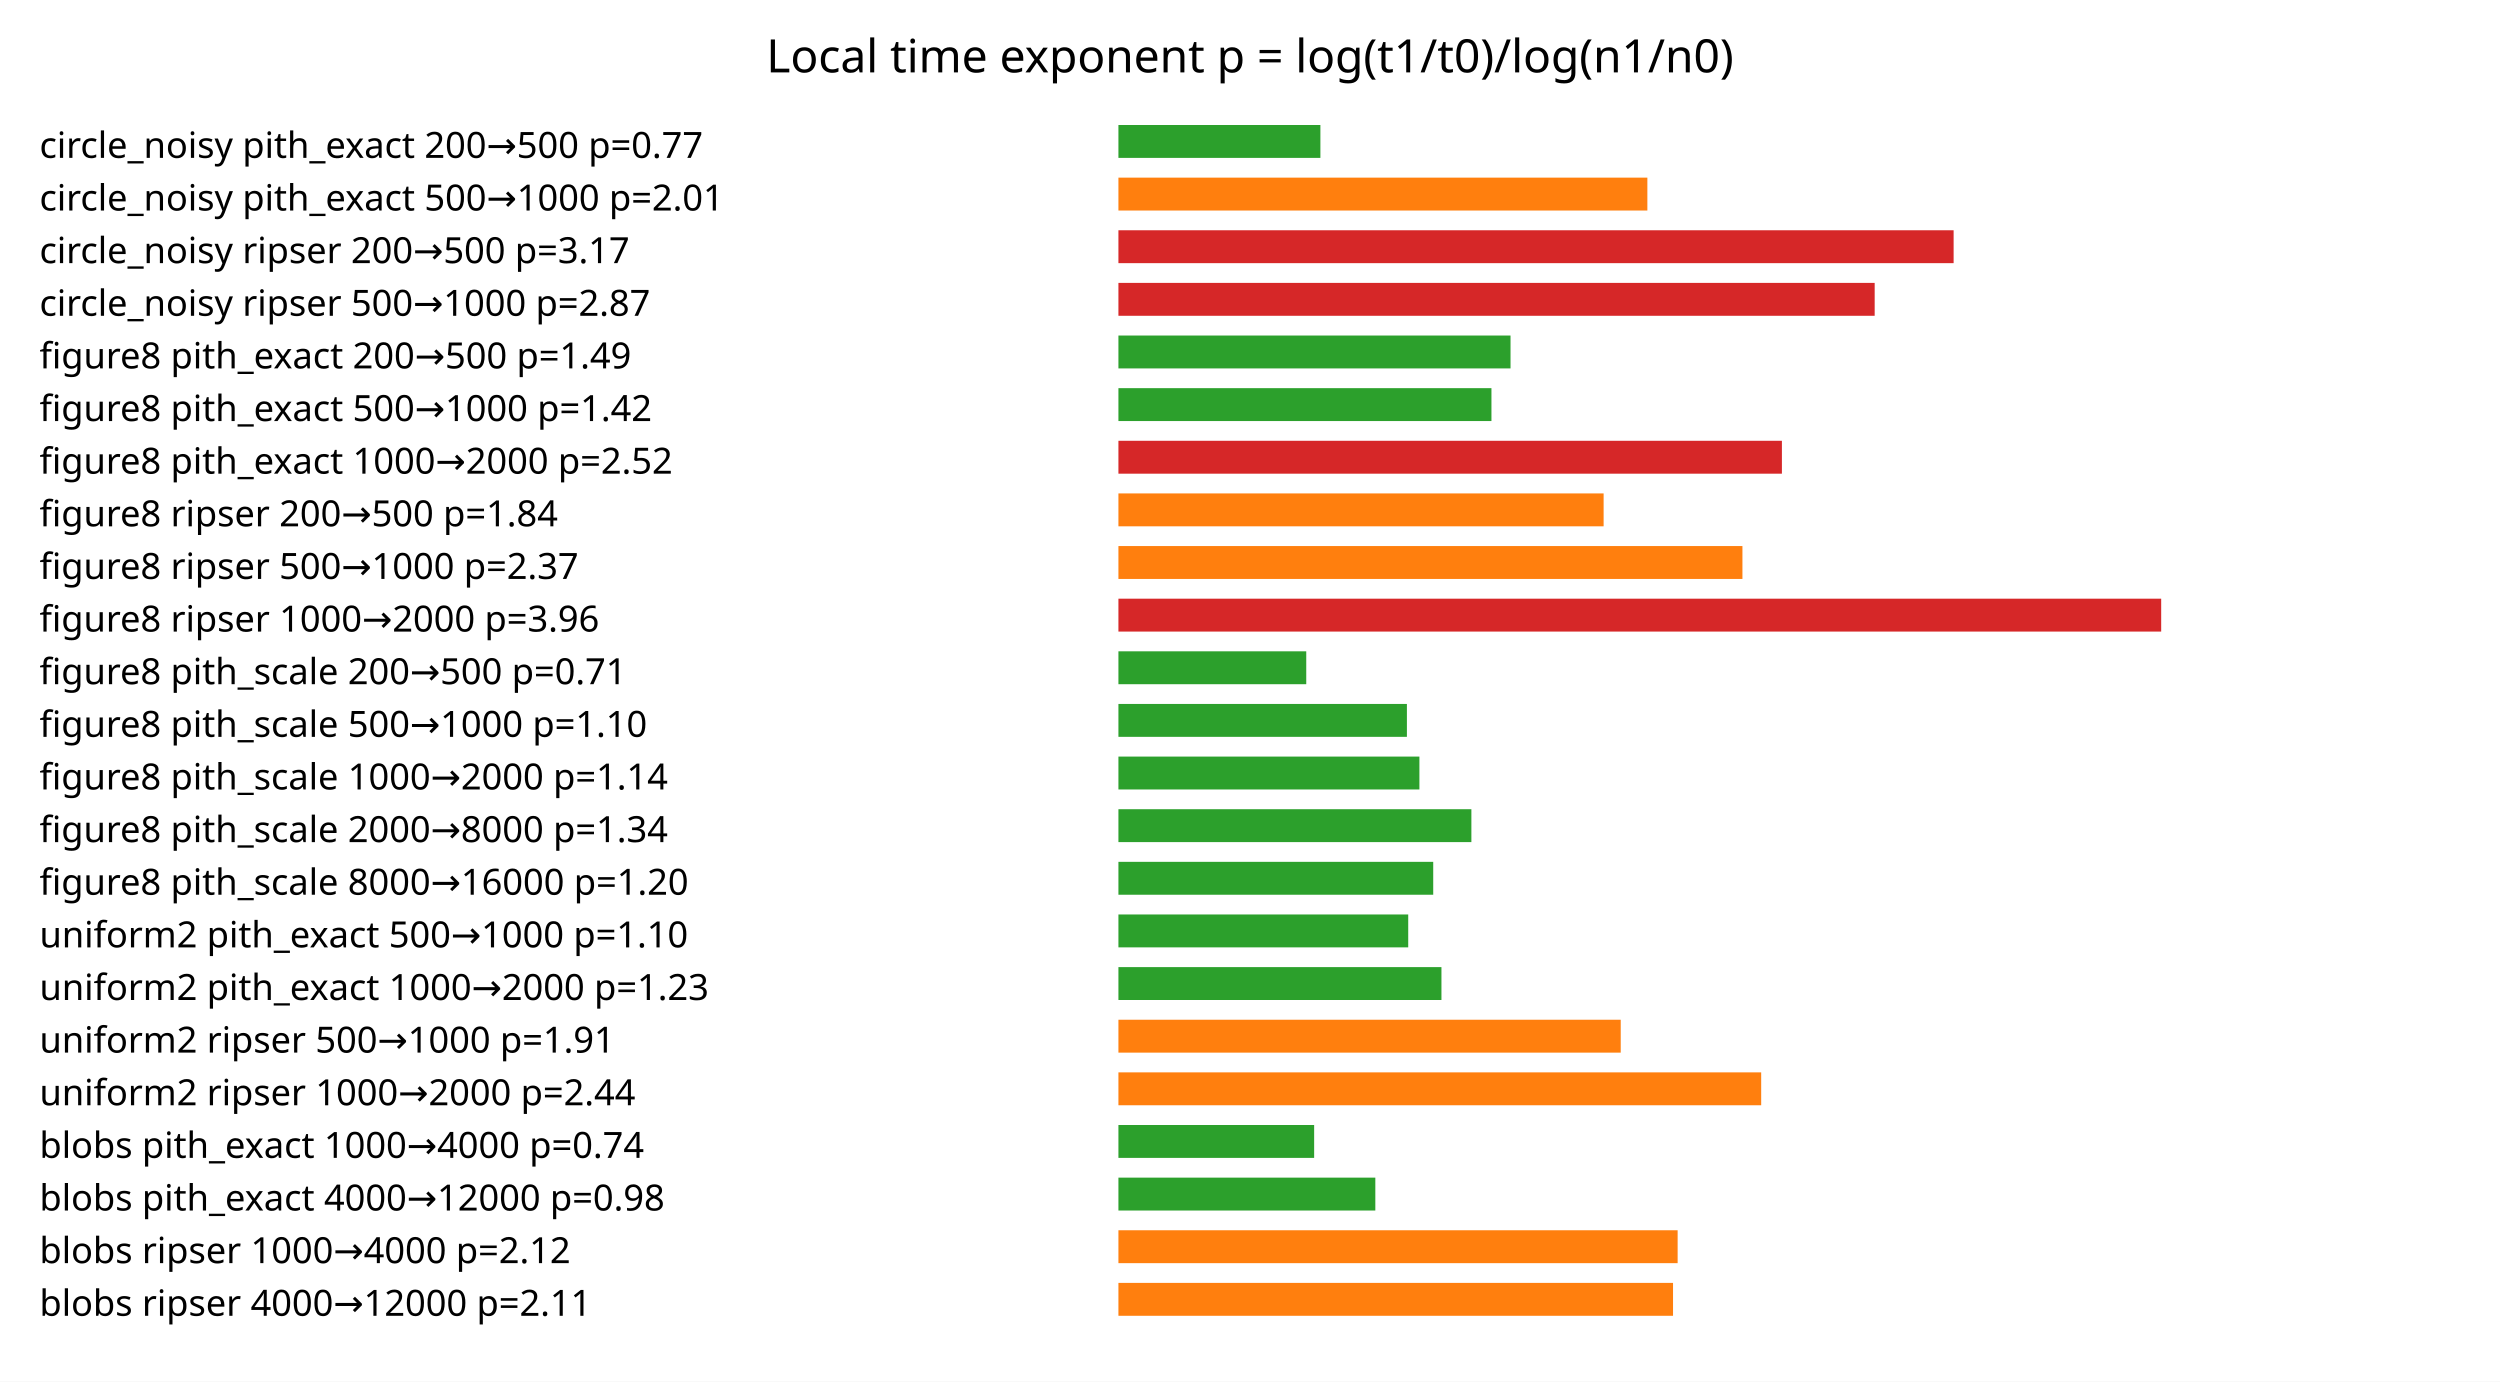
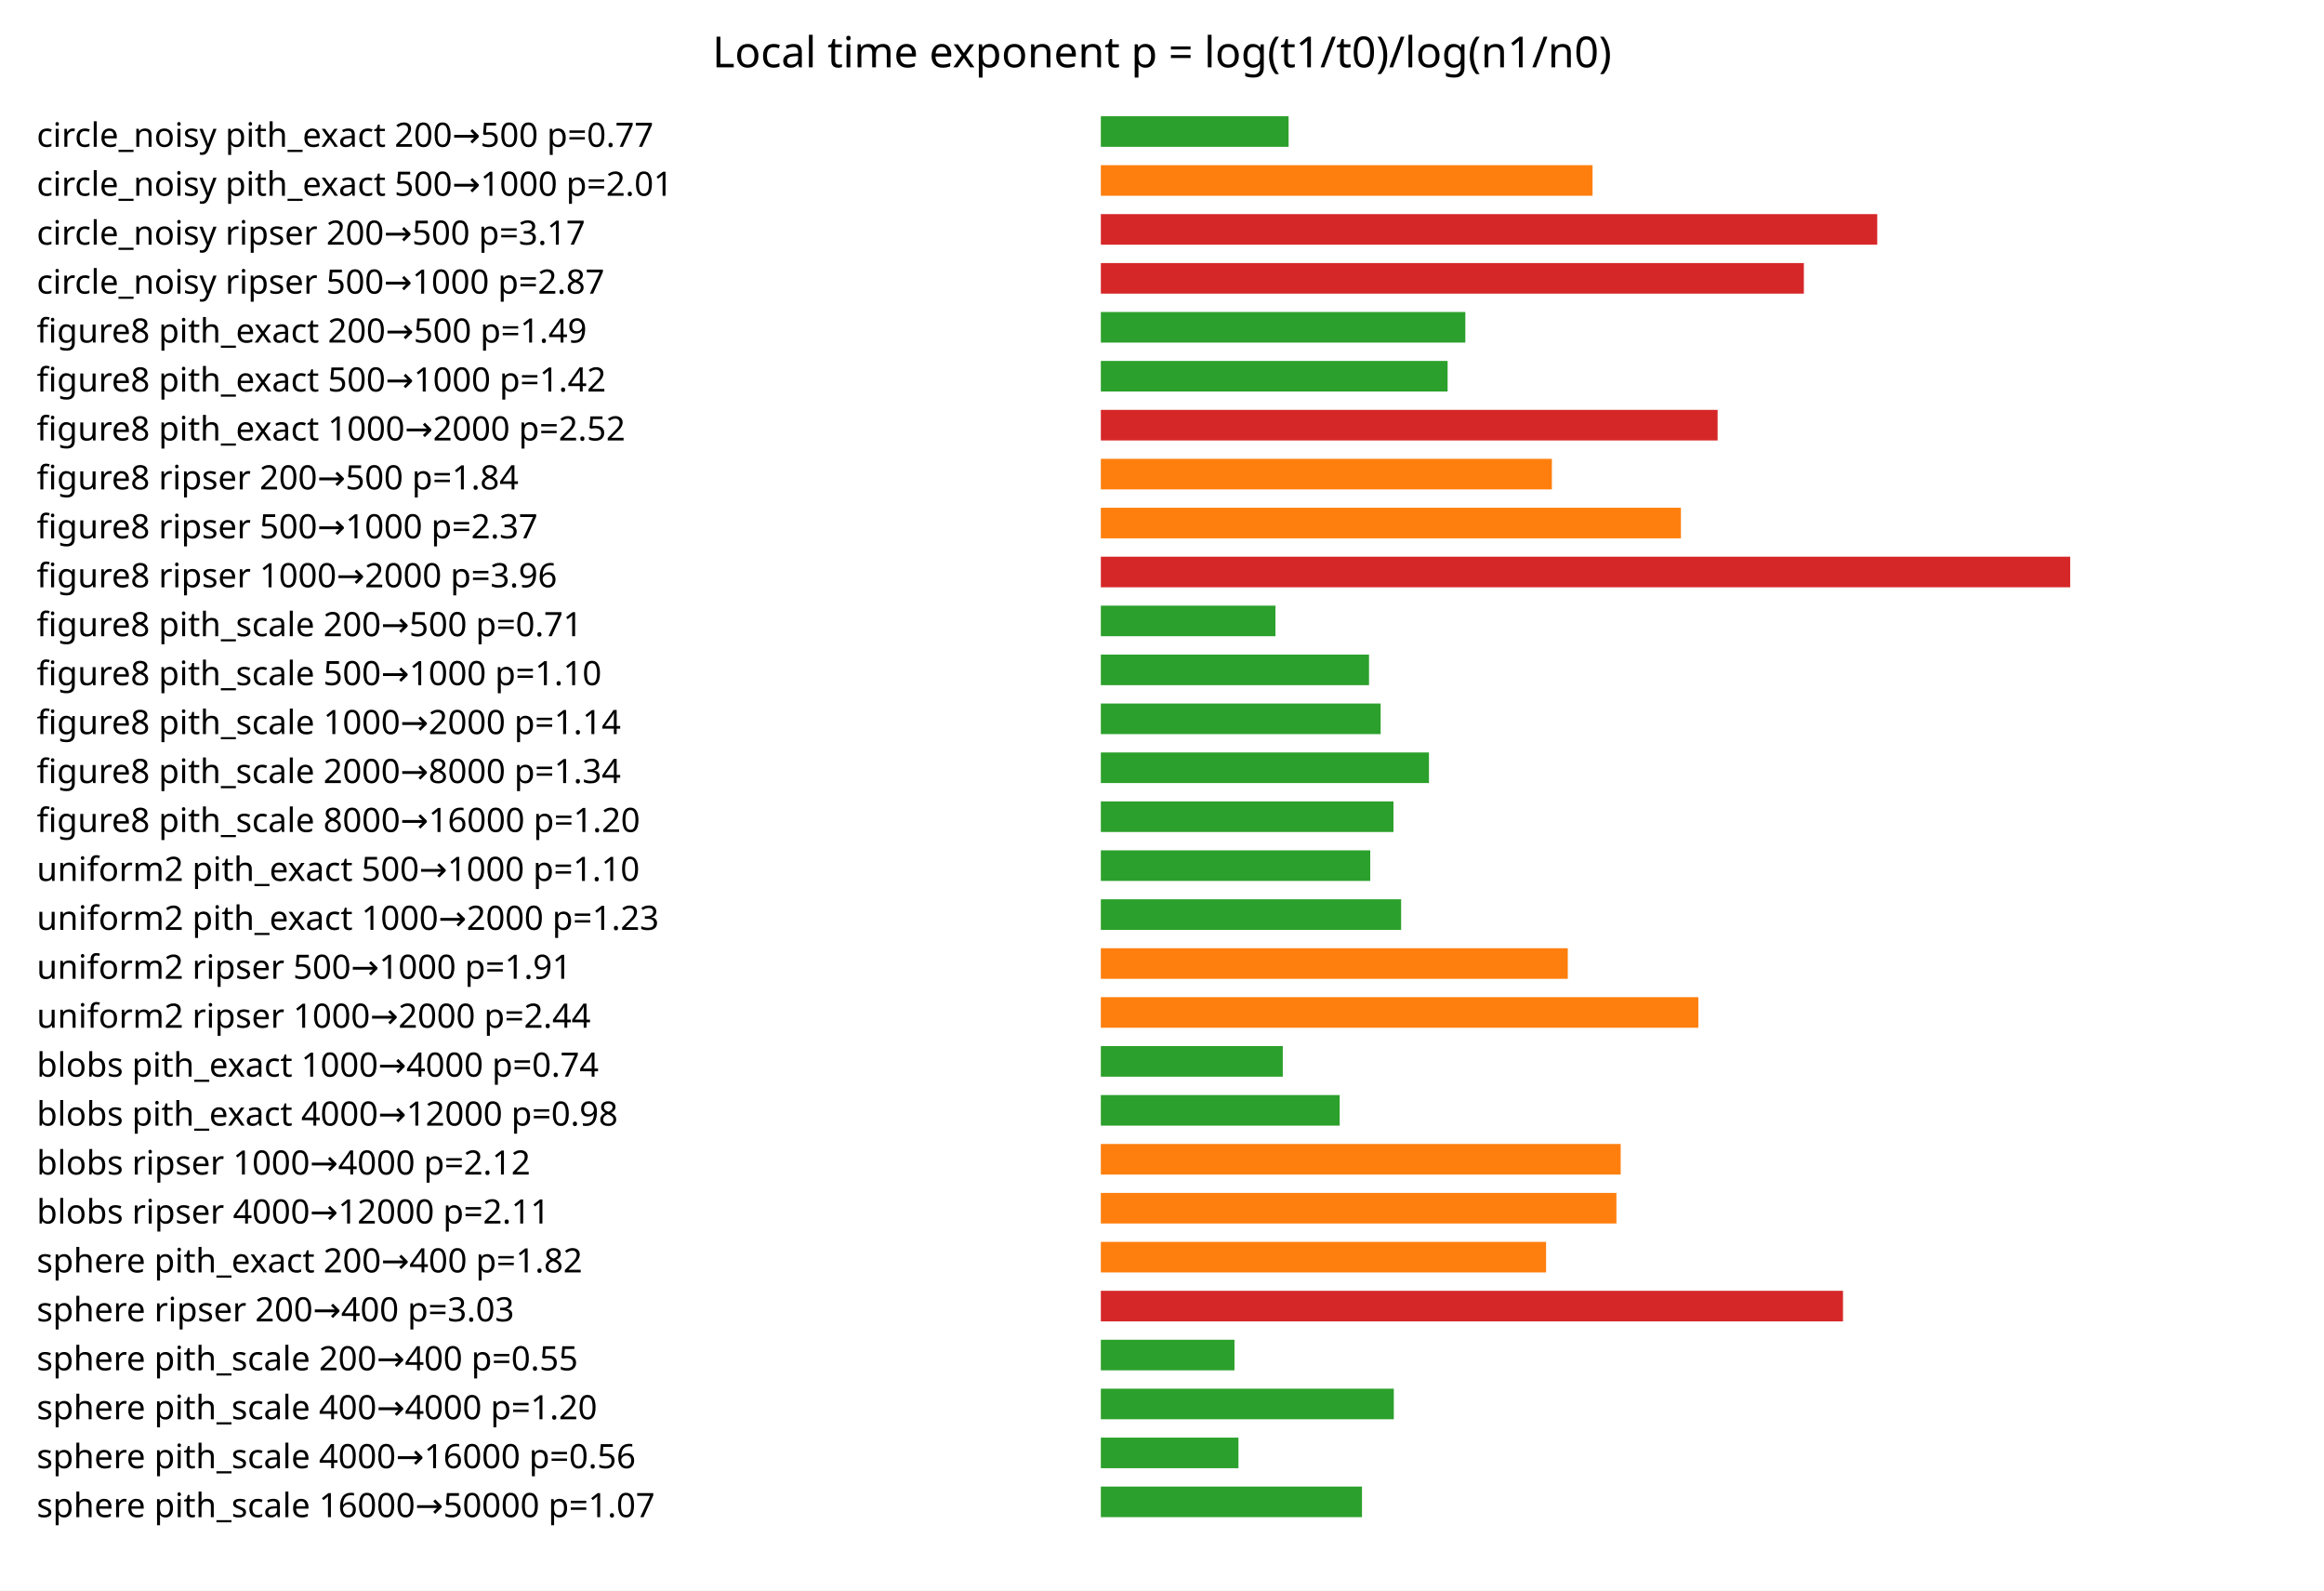
- <svg xmlns="http://www.w3.org/2000/svg" width="760" height="420" font-family="sans-serif">
-   <rect width="760" height="420" fill="white" />
+ <svg xmlns="http://www.w3.org/2000/svg" width="760" height="520" font-family="sans-serif">
+   <rect width="760" height="520" fill="white" />
  <text x="380" y="22" text-anchor="middle" font-size="14">Local time exponent p = log(t1/t0)/log(n1/n0)</text>
  <text x="12" y="48" font-size="11">circle_noisy pith_exact 200→500  p=0.77</text>
-   <rect x="340" y="38" width="61.4" height="10" fill="#2ca02c" />
+   <rect x="360" y="38" width="61.4" height="10" fill="#2ca02c" />
  <text x="12" y="64" font-size="11">circle_noisy pith_exact 500→1000  p=2.01</text>
-   <rect x="340" y="54" width="160.8" height="10" fill="#ff7f0e" />
+   <rect x="360" y="54" width="160.8" height="10" fill="#ff7f0e" />
  <text x="12" y="80" font-size="11">circle_noisy ripser 200→500  p=3.17</text>
-   <rect x="340" y="70" width="253.9" height="10" fill="#d62728" />
+   <rect x="360" y="70" width="253.9" height="10" fill="#d62728" />
  <text x="12" y="96" font-size="11">circle_noisy ripser 500→1000  p=2.87</text>
-   <rect x="340" y="86" width="229.9" height="10" fill="#d62728" />
+   <rect x="360" y="86" width="229.9" height="10" fill="#d62728" />
  <text x="12" y="112" font-size="11">figure8 pith_exact 200→500  p=1.49</text>
-   <rect x="340" y="102" width="119.2" height="10" fill="#2ca02c" />
+   <rect x="360" y="102" width="119.2" height="10" fill="#2ca02c" />
  <text x="12" y="128" font-size="11">figure8 pith_exact 500→1000  p=1.42</text>
-   <rect x="340" y="118" width="113.4" height="10" fill="#2ca02c" />
+   <rect x="360" y="118" width="113.4" height="10" fill="#2ca02c" />
  <text x="12" y="144" font-size="11">figure8 pith_exact 1000→2000  p=2.52</text>
-   <rect x="340" y="134" width="201.7" height="10" fill="#d62728" />
+   <rect x="360" y="134" width="201.7" height="10" fill="#d62728" />
  <text x="12" y="160" font-size="11">figure8 ripser 200→500  p=1.84</text>
-   <rect x="340" y="150" width="147.5" height="10" fill="#ff7f0e" />
+   <rect x="360" y="150" width="147.5" height="10" fill="#ff7f0e" />
  <text x="12" y="176" font-size="11">figure8 ripser 500→1000  p=2.37</text>
-   <rect x="340" y="166" width="189.7" height="10" fill="#ff7f0e" />
+   <rect x="360" y="166" width="189.7" height="10" fill="#ff7f0e" />
  <text x="12" y="192" font-size="11">figure8 ripser 1000→2000  p=3.96</text>
-   <rect x="340" y="182" width="317.0" height="10" fill="#d62728" />
+   <rect x="360" y="182" width="317.0" height="10" fill="#d62728" />
  <text x="12" y="208" font-size="11">figure8 pith_scale 200→500  p=0.71</text>
-   <rect x="340" y="198" width="57.1" height="10" fill="#2ca02c" />
+   <rect x="360" y="198" width="57.1" height="10" fill="#2ca02c" />
  <text x="12" y="224" font-size="11">figure8 pith_scale 500→1000  p=1.10</text>
-   <rect x="340" y="214" width="87.7" height="10" fill="#2ca02c" />
+   <rect x="360" y="214" width="87.7" height="10" fill="#2ca02c" />
  <text x="12" y="240" font-size="11">figure8 pith_scale 1000→2000  p=1.14</text>
-   <rect x="340" y="230" width="91.5" height="10" fill="#2ca02c" />
+   <rect x="360" y="230" width="91.5" height="10" fill="#2ca02c" />
  <text x="12" y="256" font-size="11">figure8 pith_scale 2000→8000  p=1.34</text>
-   <rect x="340" y="246" width="107.3" height="10" fill="#2ca02c" />
+   <rect x="360" y="246" width="107.3" height="10" fill="#2ca02c" />
  <text x="12" y="272" font-size="11">figure8 pith_scale 8000→16000  p=1.20</text>
-   <rect x="340" y="262" width="95.7" height="10" fill="#2ca02c" />
+   <rect x="360" y="262" width="95.7" height="10" fill="#2ca02c" />
  <text x="12" y="288" font-size="11">uniform2 pith_exact 500→1000  p=1.10</text>
-   <rect x="340" y="278" width="88.1" height="10" fill="#2ca02c" />
+   <rect x="360" y="278" width="88.1" height="10" fill="#2ca02c" />
  <text x="12" y="304" font-size="11">uniform2 pith_exact 1000→2000  p=1.23</text>
-   <rect x="340" y="294" width="98.2" height="10" fill="#2ca02c" />
+   <rect x="360" y="294" width="98.2" height="10" fill="#2ca02c" />
  <text x="12" y="320" font-size="11">uniform2 ripser 500→1000  p=1.91</text>
-   <rect x="340" y="310" width="152.7" height="10" fill="#ff7f0e" />
+   <rect x="360" y="310" width="152.7" height="10" fill="#ff7f0e" />
  <text x="12" y="336" font-size="11">uniform2 ripser 1000→2000  p=2.44</text>
-   <rect x="340" y="326" width="195.4" height="10" fill="#ff7f0e" />
+   <rect x="360" y="326" width="195.4" height="10" fill="#ff7f0e" />
  <text x="12" y="352" font-size="11">blobs pith_exact 1000→4000  p=0.74</text>
-   <rect x="340" y="342" width="59.5" height="10" fill="#2ca02c" />
+   <rect x="360" y="342" width="59.5" height="10" fill="#2ca02c" />
  <text x="12" y="368" font-size="11">blobs pith_exact 4000→12000  p=0.98</text>
-   <rect x="340" y="358" width="78.1" height="10" fill="#2ca02c" />
+   <rect x="360" y="358" width="78.1" height="10" fill="#2ca02c" />
  <text x="12" y="384" font-size="11">blobs ripser 1000→4000  p=2.12</text>
-   <rect x="340" y="374" width="170.0" height="10" fill="#ff7f0e" />
+   <rect x="360" y="374" width="170.0" height="10" fill="#ff7f0e" />
  <text x="12" y="400" font-size="11">blobs ripser 4000→12000  p=2.11</text>
-   <rect x="340" y="390" width="168.6" height="10" fill="#ff7f0e" />
+   <rect x="360" y="390" width="168.6" height="10" fill="#ff7f0e" />
+   <text x="12" y="416" font-size="11">sphere pith_exact 200→400  p=1.82</text>
+   <rect x="360" y="406" width="145.6" height="10" fill="#ff7f0e" />
+   <text x="12" y="432" font-size="11">sphere ripser 200→400  p=3.03</text>
+   <rect x="360" y="422" width="242.7" height="10" fill="#d62728" />
+   <text x="12" y="448" font-size="11">sphere pith_scale 200→400  p=0.55</text>
+   <rect x="360" y="438" width="43.7" height="10" fill="#2ca02c" />
+   <text x="12" y="464" font-size="11">sphere pith_scale 400→4000  p=1.20</text>
+   <rect x="360" y="454" width="95.8" height="10" fill="#2ca02c" />
+   <text x="12" y="480" font-size="11">sphere pith_scale 4000→16000  p=0.56</text>
+   <rect x="360" y="470" width="45.0" height="10" fill="#2ca02c" />
+   <text x="12" y="496" font-size="11">sphere pith_scale 16000→50000  p=1.07</text>
+   <rect x="360" y="486" width="85.4" height="10" fill="#2ca02c" />
</svg>
